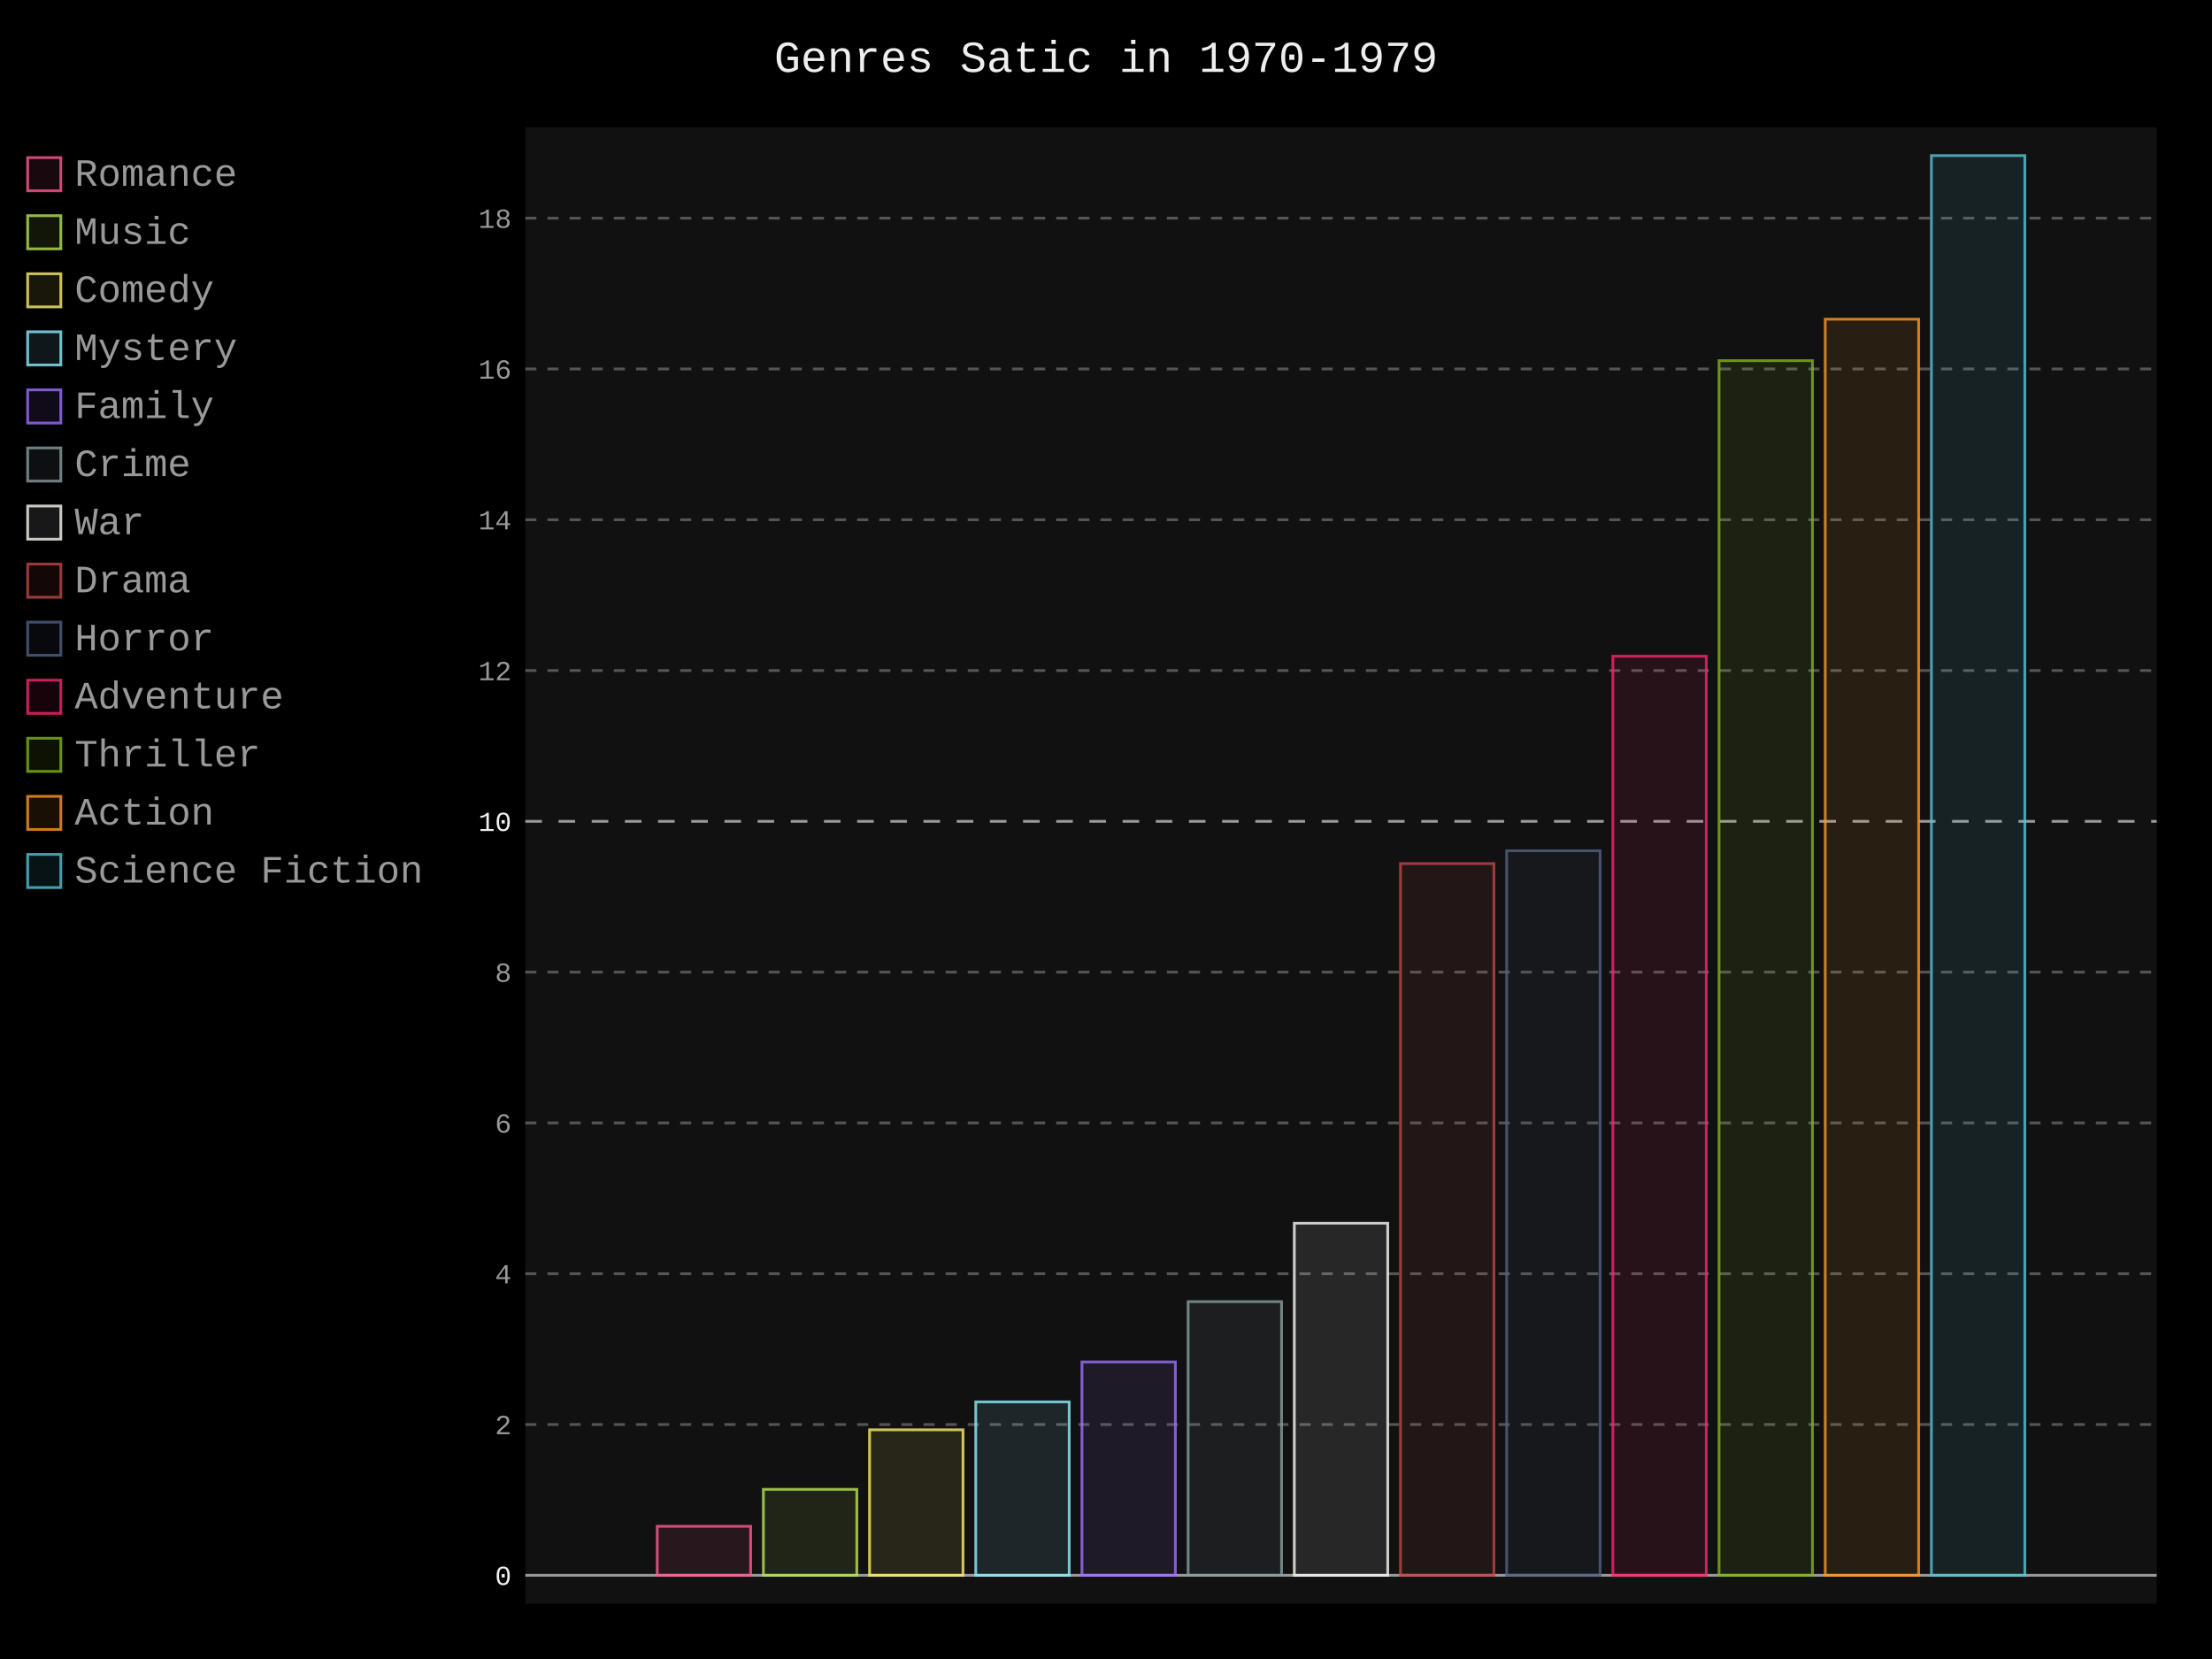
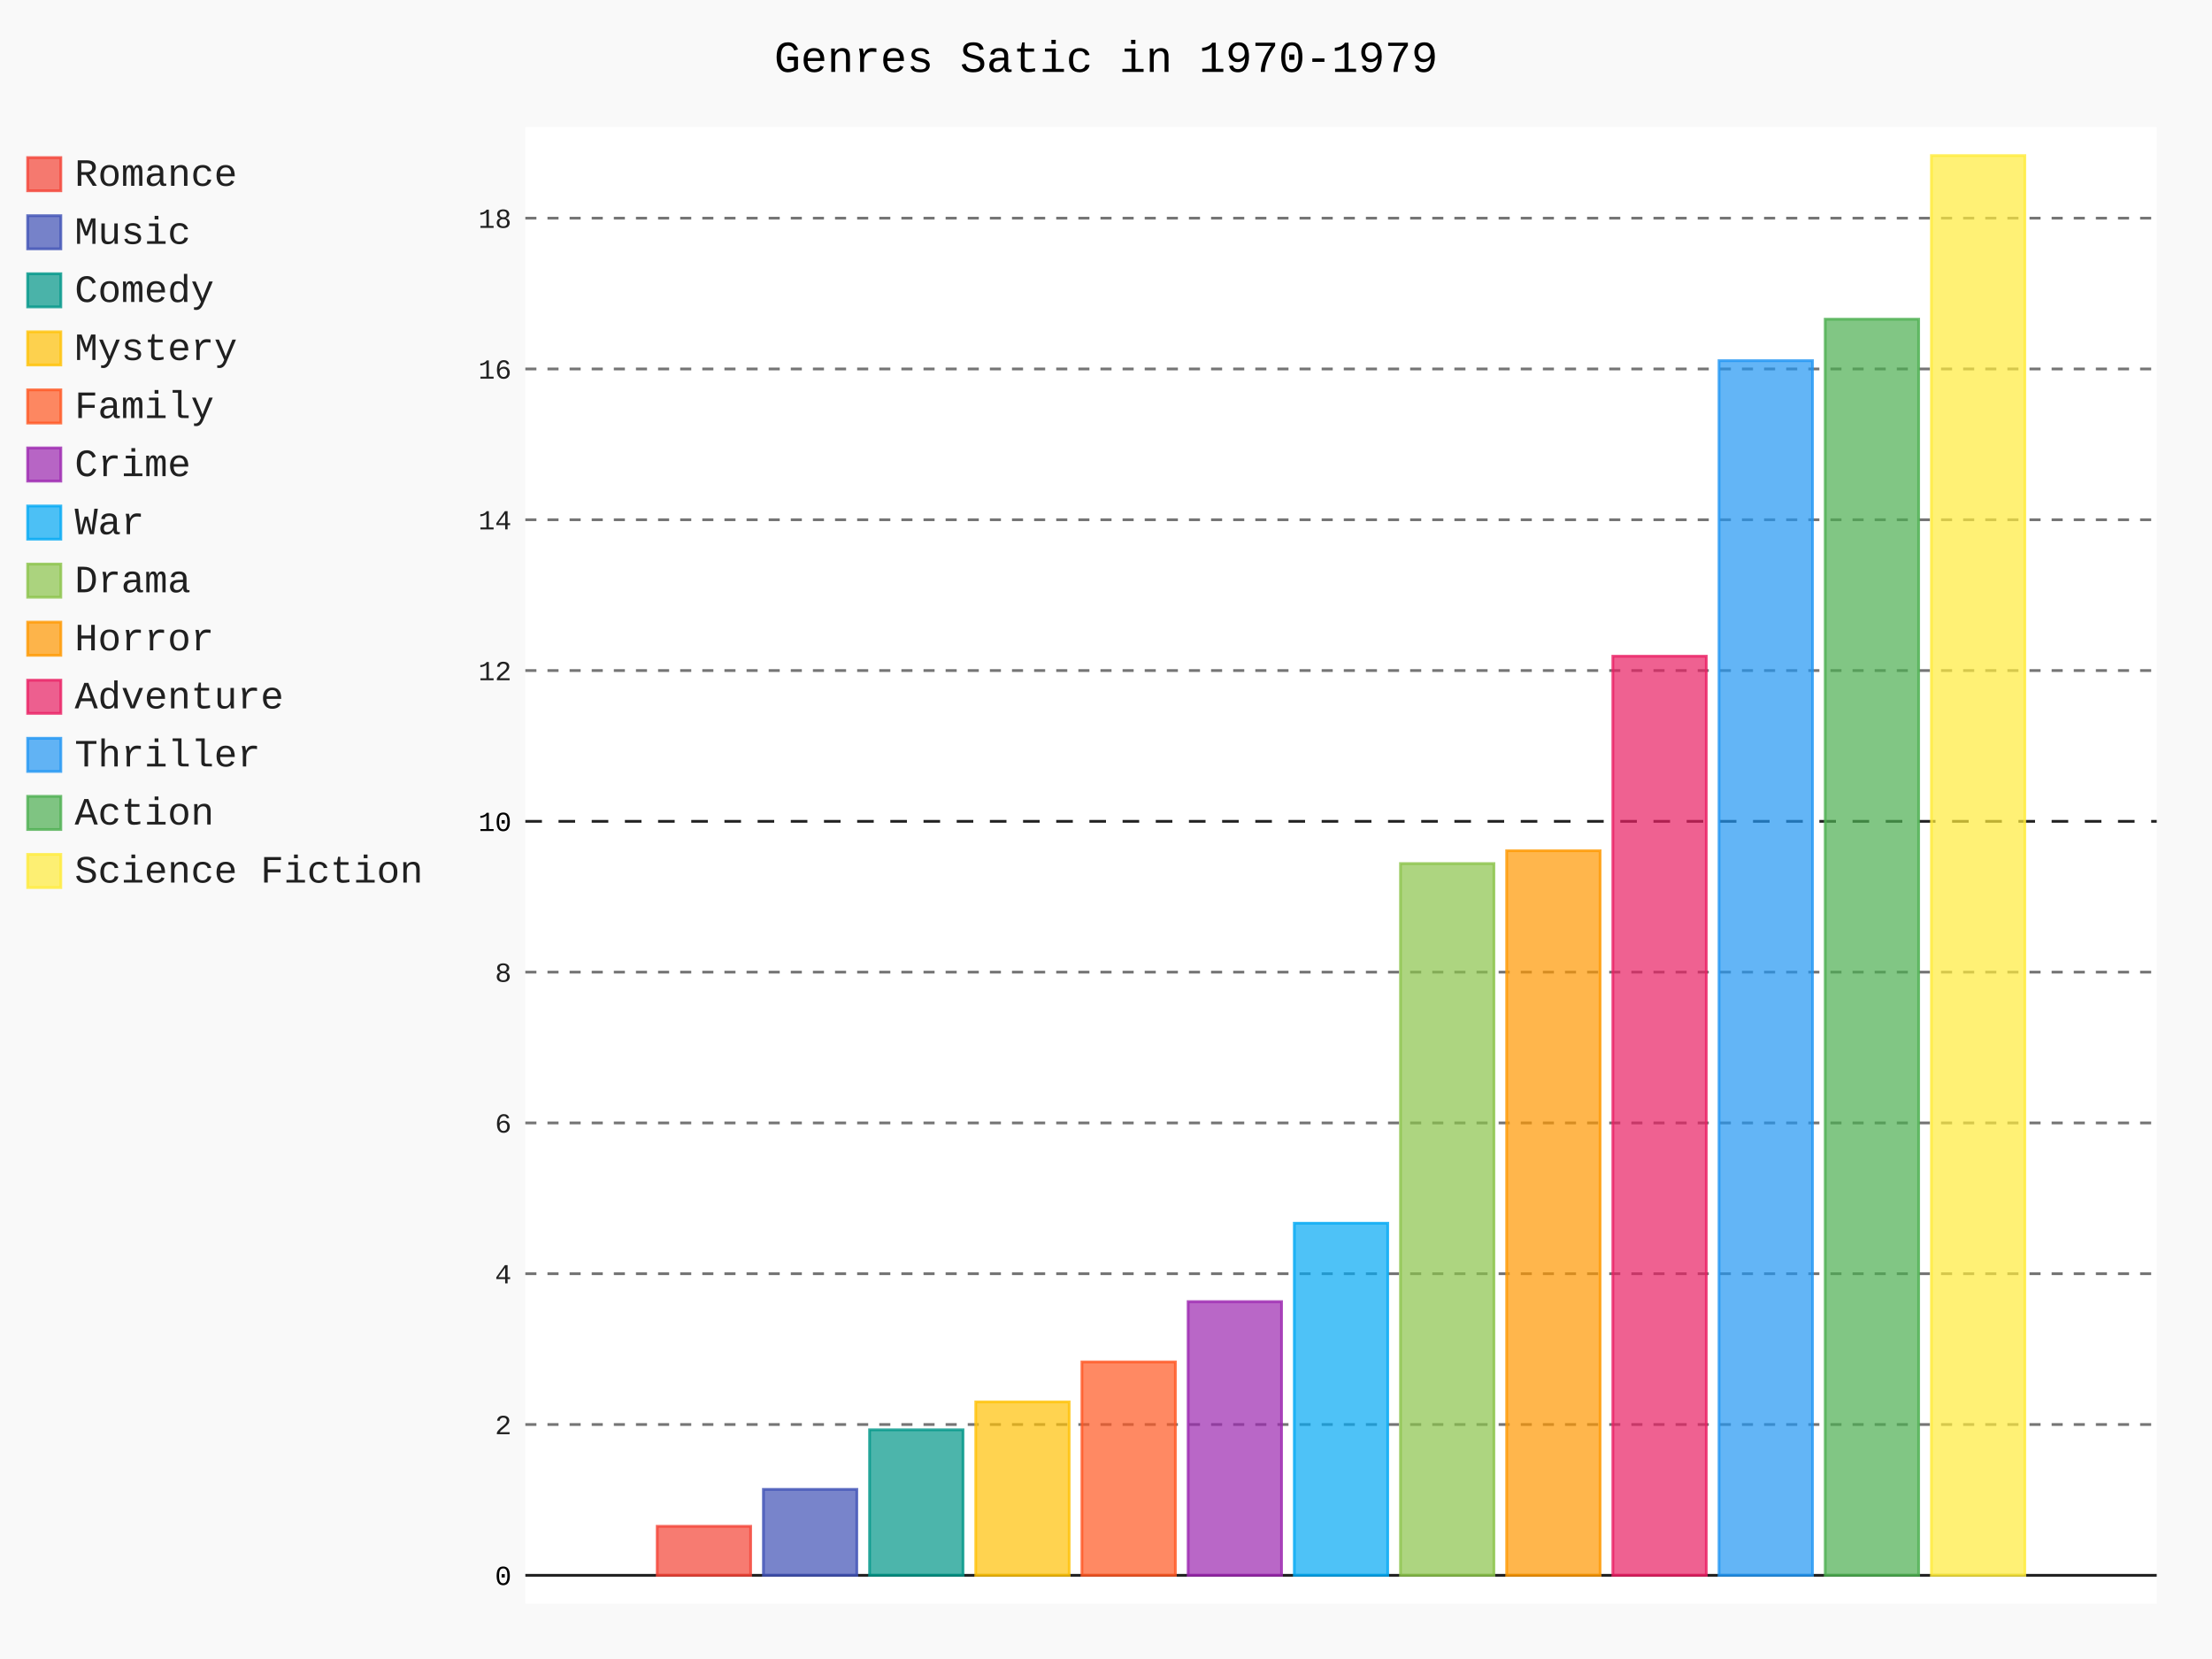
- <svg xmlns="http://www.w3.org/2000/svg" class="pygal-chart" id="chart-5a33073b-b365-4a20-9072-395ce0a84e41" viewBox="0 0 800 600">
+ <svg xmlns="http://www.w3.org/2000/svg" class="pygal-chart" id="chart-ab28b02b-cae5-4dbb-90d5-7d18bdb6a89e" viewBox="0 0 800 600">
  <defs>
-     <style type="text/css">#chart-5a33073b-b365-4a20-9072-395ce0a84e41{-webkit-user-select:none;-webkit-font-smoothing:antialiased;font-family:Consolas,"Liberation Mono",Menlo,Courier,monospace}#chart-5a33073b-b365-4a20-9072-395ce0a84e41 .title{font-family:Consolas,"Liberation Mono",Menlo,Courier,monospace;font-size:16px}#chart-5a33073b-b365-4a20-9072-395ce0a84e41 .legends .legend text{font-family:Consolas,"Liberation Mono",Menlo,Courier,monospace;font-size:14px}#chart-5a33073b-b365-4a20-9072-395ce0a84e41 .axis text{font-family:Consolas,"Liberation Mono",Menlo,Courier,monospace;font-size:10px}#chart-5a33073b-b365-4a20-9072-395ce0a84e41 .axis text.major{font-family:Consolas,"Liberation Mono",Menlo,Courier,monospace;font-size:10px}#chart-5a33073b-b365-4a20-9072-395ce0a84e41 .text-overlay text.value{font-family:Consolas,"Liberation Mono",Menlo,Courier,monospace;font-size:16px}#chart-5a33073b-b365-4a20-9072-395ce0a84e41 .text-overlay text.label{font-family:Consolas,"Liberation Mono",Menlo,Courier,monospace;font-size:10px}#chart-5a33073b-b365-4a20-9072-395ce0a84e41 .tooltip{font-family:Consolas,"Liberation Mono",Menlo,Courier,monospace;font-size:14px}#chart-5a33073b-b365-4a20-9072-395ce0a84e41 text.no_data{font-family:Consolas,"Liberation Mono",Menlo,Courier,monospace;font-size:64px}
- #chart-5a33073b-b365-4a20-9072-395ce0a84e41{background-color:black}#chart-5a33073b-b365-4a20-9072-395ce0a84e41 path,#chart-5a33073b-b365-4a20-9072-395ce0a84e41 line,#chart-5a33073b-b365-4a20-9072-395ce0a84e41 rect,#chart-5a33073b-b365-4a20-9072-395ce0a84e41 circle{-webkit-transition:1s ease-out;-moz-transition:1s ease-out;transition:1s ease-out}#chart-5a33073b-b365-4a20-9072-395ce0a84e41 .graph &gt; .background{fill:black}#chart-5a33073b-b365-4a20-9072-395ce0a84e41 .plot &gt; .background{fill:#111}#chart-5a33073b-b365-4a20-9072-395ce0a84e41 .graph{fill:#999}#chart-5a33073b-b365-4a20-9072-395ce0a84e41 text.no_data{fill:#eee}#chart-5a33073b-b365-4a20-9072-395ce0a84e41 .title{fill:#eee}#chart-5a33073b-b365-4a20-9072-395ce0a84e41 .legends .legend text{fill:#999}#chart-5a33073b-b365-4a20-9072-395ce0a84e41 .legends .legend:hover text{fill:#eee}#chart-5a33073b-b365-4a20-9072-395ce0a84e41 .axis .line{stroke:#eee}#chart-5a33073b-b365-4a20-9072-395ce0a84e41 .axis .guide.line{stroke:#555}#chart-5a33073b-b365-4a20-9072-395ce0a84e41 .axis .major.line{stroke:#999}#chart-5a33073b-b365-4a20-9072-395ce0a84e41 .axis text.major{fill:#eee}#chart-5a33073b-b365-4a20-9072-395ce0a84e41 .axis.y .guides:hover .guide.line,#chart-5a33073b-b365-4a20-9072-395ce0a84e41 .line-graph .axis.x .guides:hover .guide.line,#chart-5a33073b-b365-4a20-9072-395ce0a84e41 .stackedline-graph .axis.x .guides:hover .guide.line,#chart-5a33073b-b365-4a20-9072-395ce0a84e41 .xy-graph .axis.x .guides:hover .guide.line{stroke:#eee}#chart-5a33073b-b365-4a20-9072-395ce0a84e41 .axis .guides:hover text{fill:#eee}#chart-5a33073b-b365-4a20-9072-395ce0a84e41 .reactive{fill-opacity:.1;stroke-opacity:.8}#chart-5a33073b-b365-4a20-9072-395ce0a84e41 .ci{stroke:#999}#chart-5a33073b-b365-4a20-9072-395ce0a84e41 .reactive.active,#chart-5a33073b-b365-4a20-9072-395ce0a84e41 .active .reactive{fill-opacity:.75;stroke-opacity:.9;stroke-width:4}#chart-5a33073b-b365-4a20-9072-395ce0a84e41 .ci .reactive.active{stroke-width:1.5}#chart-5a33073b-b365-4a20-9072-395ce0a84e41 .series text{fill:#eee}#chart-5a33073b-b365-4a20-9072-395ce0a84e41 .tooltip rect{fill:#111;stroke:#eee;-webkit-transition:opacity 1s ease-out;-moz-transition:opacity 1s ease-out;transition:opacity 1s ease-out}#chart-5a33073b-b365-4a20-9072-395ce0a84e41 .tooltip .label{fill:#999}#chart-5a33073b-b365-4a20-9072-395ce0a84e41 .tooltip .label{fill:#999}#chart-5a33073b-b365-4a20-9072-395ce0a84e41 .tooltip .legend{font-size:.8em;fill:#555}#chart-5a33073b-b365-4a20-9072-395ce0a84e41 .tooltip .x_label{font-size:.6em;fill:#eee}#chart-5a33073b-b365-4a20-9072-395ce0a84e41 .tooltip .xlink{font-size:.5em;text-decoration:underline}#chart-5a33073b-b365-4a20-9072-395ce0a84e41 .tooltip .value{font-size:1.5em}#chart-5a33073b-b365-4a20-9072-395ce0a84e41 .bound{font-size:.5em}#chart-5a33073b-b365-4a20-9072-395ce0a84e41 .max-value{font-size:.75em;fill:#555}#chart-5a33073b-b365-4a20-9072-395ce0a84e41 .map-element{fill:#111;stroke:#555 !important}#chart-5a33073b-b365-4a20-9072-395ce0a84e41 .map-element .reactive{fill-opacity:inherit;stroke-opacity:inherit}#chart-5a33073b-b365-4a20-9072-395ce0a84e41 .color-0,#chart-5a33073b-b365-4a20-9072-395ce0a84e41 .color-0 a:visited{stroke:#ff5995;fill:#ff5995}#chart-5a33073b-b365-4a20-9072-395ce0a84e41 .color-1,#chart-5a33073b-b365-4a20-9072-395ce0a84e41 .color-1 a:visited{stroke:#b6e354;fill:#b6e354}#chart-5a33073b-b365-4a20-9072-395ce0a84e41 .color-2,#chart-5a33073b-b365-4a20-9072-395ce0a84e41 .color-2 a:visited{stroke:#feed6c;fill:#feed6c}#chart-5a33073b-b365-4a20-9072-395ce0a84e41 .color-3,#chart-5a33073b-b365-4a20-9072-395ce0a84e41 .color-3 a:visited{stroke:#8cedff;fill:#8cedff}#chart-5a33073b-b365-4a20-9072-395ce0a84e41 .color-4,#chart-5a33073b-b365-4a20-9072-395ce0a84e41 .color-4 a:visited{stroke:#9e6ffe;fill:#9e6ffe}#chart-5a33073b-b365-4a20-9072-395ce0a84e41 .color-5,#chart-5a33073b-b365-4a20-9072-395ce0a84e41 .color-5 a:visited{stroke:#899ca1;fill:#899ca1}#chart-5a33073b-b365-4a20-9072-395ce0a84e41 .color-6,#chart-5a33073b-b365-4a20-9072-395ce0a84e41 .color-6 a:visited{stroke:#f8f8f2;fill:#f8f8f2}#chart-5a33073b-b365-4a20-9072-395ce0a84e41 .color-7,#chart-5a33073b-b365-4a20-9072-395ce0a84e41 .color-7 a:visited{stroke:#bf4646;fill:#bf4646}#chart-5a33073b-b365-4a20-9072-395ce0a84e41 .color-8,#chart-5a33073b-b365-4a20-9072-395ce0a84e41 .color-8 a:visited{stroke:#516083;fill:#516083}#chart-5a33073b-b365-4a20-9072-395ce0a84e41 .color-9,#chart-5a33073b-b365-4a20-9072-395ce0a84e41 .color-9 a:visited{stroke:#f92672;fill:#f92672}#chart-5a33073b-b365-4a20-9072-395ce0a84e41 .color-10,#chart-5a33073b-b365-4a20-9072-395ce0a84e41 .color-10 a:visited{stroke:#82b414;fill:#82b414}#chart-5a33073b-b365-4a20-9072-395ce0a84e41 .color-11,#chart-5a33073b-b365-4a20-9072-395ce0a84e41 .color-11 a:visited{stroke:#fd971f;fill:#fd971f}#chart-5a33073b-b365-4a20-9072-395ce0a84e41 .color-12,#chart-5a33073b-b365-4a20-9072-395ce0a84e41 .color-12 a:visited{stroke:#56c2d6;fill:#56c2d6}#chart-5a33073b-b365-4a20-9072-395ce0a84e41 .text-overlay .color-0 text{fill:black}#chart-5a33073b-b365-4a20-9072-395ce0a84e41 .text-overlay .color-1 text{fill:black}#chart-5a33073b-b365-4a20-9072-395ce0a84e41 .text-overlay .color-2 text{fill:black}#chart-5a33073b-b365-4a20-9072-395ce0a84e41 .text-overlay .color-3 text{fill:black}#chart-5a33073b-b365-4a20-9072-395ce0a84e41 .text-overlay .color-4 text{fill:black}#chart-5a33073b-b365-4a20-9072-395ce0a84e41 .text-overlay .color-5 text{fill:black}#chart-5a33073b-b365-4a20-9072-395ce0a84e41 .text-overlay .color-6 text{fill:black}#chart-5a33073b-b365-4a20-9072-395ce0a84e41 .text-overlay .color-7 text{fill:black}#chart-5a33073b-b365-4a20-9072-395ce0a84e41 .text-overlay .color-8 text{fill:black}#chart-5a33073b-b365-4a20-9072-395ce0a84e41 .text-overlay .color-9 text{fill:black}#chart-5a33073b-b365-4a20-9072-395ce0a84e41 .text-overlay .color-10 text{fill:black}#chart-5a33073b-b365-4a20-9072-395ce0a84e41 .text-overlay .color-11 text{fill:black}#chart-5a33073b-b365-4a20-9072-395ce0a84e41 .text-overlay .color-12 text{fill:black}
- #chart-5a33073b-b365-4a20-9072-395ce0a84e41 text.no_data{text-anchor:middle}#chart-5a33073b-b365-4a20-9072-395ce0a84e41 .guide.line{fill:none}#chart-5a33073b-b365-4a20-9072-395ce0a84e41 .centered{text-anchor:middle}#chart-5a33073b-b365-4a20-9072-395ce0a84e41 .title{text-anchor:middle}#chart-5a33073b-b365-4a20-9072-395ce0a84e41 .legends .legend text{fill-opacity:1}#chart-5a33073b-b365-4a20-9072-395ce0a84e41 .axis.x text{text-anchor:middle}#chart-5a33073b-b365-4a20-9072-395ce0a84e41 .axis.x:not(.web) text[transform]{text-anchor:start}#chart-5a33073b-b365-4a20-9072-395ce0a84e41 .axis.x:not(.web) text[transform].backwards{text-anchor:end}#chart-5a33073b-b365-4a20-9072-395ce0a84e41 .axis.y text{text-anchor:end}#chart-5a33073b-b365-4a20-9072-395ce0a84e41 .axis.y text[transform].backwards{text-anchor:start}#chart-5a33073b-b365-4a20-9072-395ce0a84e41 .axis.y2 text{text-anchor:start}#chart-5a33073b-b365-4a20-9072-395ce0a84e41 .axis.y2 text[transform].backwards{text-anchor:end}#chart-5a33073b-b365-4a20-9072-395ce0a84e41 .axis .guide.line{stroke-dasharray:4,4}#chart-5a33073b-b365-4a20-9072-395ce0a84e41 .axis .major.guide.line{stroke-dasharray:6,6}#chart-5a33073b-b365-4a20-9072-395ce0a84e41 .horizontal .axis.y .guide.line,#chart-5a33073b-b365-4a20-9072-395ce0a84e41 .horizontal .axis.y2 .guide.line,#chart-5a33073b-b365-4a20-9072-395ce0a84e41 .vertical .axis.x .guide.line{opacity:0}#chart-5a33073b-b365-4a20-9072-395ce0a84e41 .horizontal .axis.always_show .guide.line,#chart-5a33073b-b365-4a20-9072-395ce0a84e41 .vertical .axis.always_show .guide.line{opacity:1 !important}#chart-5a33073b-b365-4a20-9072-395ce0a84e41 .axis.y .guides:hover .guide.line,#chart-5a33073b-b365-4a20-9072-395ce0a84e41 .axis.y2 .guides:hover .guide.line,#chart-5a33073b-b365-4a20-9072-395ce0a84e41 .axis.x .guides:hover .guide.line{opacity:1}#chart-5a33073b-b365-4a20-9072-395ce0a84e41 .axis .guides:hover text{opacity:1}#chart-5a33073b-b365-4a20-9072-395ce0a84e41 .nofill{fill:none}#chart-5a33073b-b365-4a20-9072-395ce0a84e41 .subtle-fill{fill-opacity:.2}#chart-5a33073b-b365-4a20-9072-395ce0a84e41 .dot{stroke-width:1px;fill-opacity:1}#chart-5a33073b-b365-4a20-9072-395ce0a84e41 .dot.active{stroke-width:5px}#chart-5a33073b-b365-4a20-9072-395ce0a84e41 .dot.negative{fill:transparent}#chart-5a33073b-b365-4a20-9072-395ce0a84e41 text,#chart-5a33073b-b365-4a20-9072-395ce0a84e41 tspan{stroke:none !important}#chart-5a33073b-b365-4a20-9072-395ce0a84e41 .series text.active{opacity:1}#chart-5a33073b-b365-4a20-9072-395ce0a84e41 .tooltip rect{fill-opacity:.95;stroke-width:.5}#chart-5a33073b-b365-4a20-9072-395ce0a84e41 .tooltip text{fill-opacity:1}#chart-5a33073b-b365-4a20-9072-395ce0a84e41 .showable{visibility:hidden}#chart-5a33073b-b365-4a20-9072-395ce0a84e41 .showable.shown{visibility:visible}#chart-5a33073b-b365-4a20-9072-395ce0a84e41 .gauge-background{fill:rgba(229,229,229,1);stroke:none}#chart-5a33073b-b365-4a20-9072-395ce0a84e41 .bg-lines{stroke:black;stroke-width:2px}</style>
+     <style type="text/css">#chart-ab28b02b-cae5-4dbb-90d5-7d18bdb6a89e{-webkit-user-select:none;-webkit-font-smoothing:antialiased;font-family:Consolas,"Liberation Mono",Menlo,Courier,monospace}#chart-ab28b02b-cae5-4dbb-90d5-7d18bdb6a89e .title{font-family:Consolas,"Liberation Mono",Menlo,Courier,monospace;font-size:16px}#chart-ab28b02b-cae5-4dbb-90d5-7d18bdb6a89e .legends .legend text{font-family:Consolas,"Liberation Mono",Menlo,Courier,monospace;font-size:14px}#chart-ab28b02b-cae5-4dbb-90d5-7d18bdb6a89e .axis text{font-family:Consolas,"Liberation Mono",Menlo,Courier,monospace;font-size:10px}#chart-ab28b02b-cae5-4dbb-90d5-7d18bdb6a89e .axis text.major{font-family:Consolas,"Liberation Mono",Menlo,Courier,monospace;font-size:10px}#chart-ab28b02b-cae5-4dbb-90d5-7d18bdb6a89e .text-overlay text.value{font-family:Consolas,"Liberation Mono",Menlo,Courier,monospace;font-size:16px}#chart-ab28b02b-cae5-4dbb-90d5-7d18bdb6a89e .text-overlay text.label{font-family:Consolas,"Liberation Mono",Menlo,Courier,monospace;font-size:10px}#chart-ab28b02b-cae5-4dbb-90d5-7d18bdb6a89e .tooltip{font-family:Consolas,"Liberation Mono",Menlo,Courier,monospace;font-size:14px}#chart-ab28b02b-cae5-4dbb-90d5-7d18bdb6a89e text.no_data{font-family:Consolas,"Liberation Mono",Menlo,Courier,monospace;font-size:64px}
+ #chart-ab28b02b-cae5-4dbb-90d5-7d18bdb6a89e{background-color:rgba(249,249,249,1)}#chart-ab28b02b-cae5-4dbb-90d5-7d18bdb6a89e path,#chart-ab28b02b-cae5-4dbb-90d5-7d18bdb6a89e line,#chart-ab28b02b-cae5-4dbb-90d5-7d18bdb6a89e rect,#chart-ab28b02b-cae5-4dbb-90d5-7d18bdb6a89e circle{-webkit-transition:150ms;-moz-transition:150ms;transition:150ms}#chart-ab28b02b-cae5-4dbb-90d5-7d18bdb6a89e .graph &gt; .background{fill:rgba(249,249,249,1)}#chart-ab28b02b-cae5-4dbb-90d5-7d18bdb6a89e .plot &gt; .background{fill:rgba(255,255,255,1)}#chart-ab28b02b-cae5-4dbb-90d5-7d18bdb6a89e .graph{fill:rgba(0,0,0,.87)}#chart-ab28b02b-cae5-4dbb-90d5-7d18bdb6a89e text.no_data{fill:rgba(0,0,0,1)}#chart-ab28b02b-cae5-4dbb-90d5-7d18bdb6a89e .title{fill:rgba(0,0,0,1)}#chart-ab28b02b-cae5-4dbb-90d5-7d18bdb6a89e .legends .legend text{fill:rgba(0,0,0,.87)}#chart-ab28b02b-cae5-4dbb-90d5-7d18bdb6a89e .legends .legend:hover text{fill:rgba(0,0,0,1)}#chart-ab28b02b-cae5-4dbb-90d5-7d18bdb6a89e .axis .line{stroke:rgba(0,0,0,1)}#chart-ab28b02b-cae5-4dbb-90d5-7d18bdb6a89e .axis .guide.line{stroke:rgba(0,0,0,.54)}#chart-ab28b02b-cae5-4dbb-90d5-7d18bdb6a89e .axis .major.line{stroke:rgba(0,0,0,.87)}#chart-ab28b02b-cae5-4dbb-90d5-7d18bdb6a89e .axis text.major{fill:rgba(0,0,0,1)}#chart-ab28b02b-cae5-4dbb-90d5-7d18bdb6a89e .axis.y .guides:hover .guide.line,#chart-ab28b02b-cae5-4dbb-90d5-7d18bdb6a89e .line-graph .axis.x .guides:hover .guide.line,#chart-ab28b02b-cae5-4dbb-90d5-7d18bdb6a89e .stackedline-graph .axis.x .guides:hover .guide.line,#chart-ab28b02b-cae5-4dbb-90d5-7d18bdb6a89e .xy-graph .axis.x .guides:hover .guide.line{stroke:rgba(0,0,0,1)}#chart-ab28b02b-cae5-4dbb-90d5-7d18bdb6a89e .axis .guides:hover text{fill:rgba(0,0,0,1)}#chart-ab28b02b-cae5-4dbb-90d5-7d18bdb6a89e .reactive{fill-opacity:.7;stroke-opacity:.8}#chart-ab28b02b-cae5-4dbb-90d5-7d18bdb6a89e .ci{stroke:rgba(0,0,0,.87)}#chart-ab28b02b-cae5-4dbb-90d5-7d18bdb6a89e .reactive.active,#chart-ab28b02b-cae5-4dbb-90d5-7d18bdb6a89e .active .reactive{fill-opacity:.8;stroke-opacity:.9;stroke-width:4}#chart-ab28b02b-cae5-4dbb-90d5-7d18bdb6a89e .ci .reactive.active{stroke-width:1.5}#chart-ab28b02b-cae5-4dbb-90d5-7d18bdb6a89e .series text{fill:rgba(0,0,0,1)}#chart-ab28b02b-cae5-4dbb-90d5-7d18bdb6a89e .tooltip rect{fill:rgba(255,255,255,1);stroke:rgba(0,0,0,1);-webkit-transition:opacity 150ms;-moz-transition:opacity 150ms;transition:opacity 150ms}#chart-ab28b02b-cae5-4dbb-90d5-7d18bdb6a89e .tooltip .label{fill:rgba(0,0,0,.87)}#chart-ab28b02b-cae5-4dbb-90d5-7d18bdb6a89e .tooltip .label{fill:rgba(0,0,0,.87)}#chart-ab28b02b-cae5-4dbb-90d5-7d18bdb6a89e .tooltip .legend{font-size:.8em;fill:rgba(0,0,0,.54)}#chart-ab28b02b-cae5-4dbb-90d5-7d18bdb6a89e .tooltip .x_label{font-size:.6em;fill:rgba(0,0,0,1)}#chart-ab28b02b-cae5-4dbb-90d5-7d18bdb6a89e .tooltip .xlink{font-size:.5em;text-decoration:underline}#chart-ab28b02b-cae5-4dbb-90d5-7d18bdb6a89e .tooltip .value{font-size:1.5em}#chart-ab28b02b-cae5-4dbb-90d5-7d18bdb6a89e .bound{font-size:.5em}#chart-ab28b02b-cae5-4dbb-90d5-7d18bdb6a89e .max-value{font-size:.75em;fill:rgba(0,0,0,.54)}#chart-ab28b02b-cae5-4dbb-90d5-7d18bdb6a89e .map-element{fill:rgba(255,255,255,1);stroke:rgba(0,0,0,.54) !important}#chart-ab28b02b-cae5-4dbb-90d5-7d18bdb6a89e .map-element .reactive{fill-opacity:inherit;stroke-opacity:inherit}#chart-ab28b02b-cae5-4dbb-90d5-7d18bdb6a89e .color-0,#chart-ab28b02b-cae5-4dbb-90d5-7d18bdb6a89e .color-0 a:visited{stroke:#F44336;fill:#F44336}#chart-ab28b02b-cae5-4dbb-90d5-7d18bdb6a89e .color-1,#chart-ab28b02b-cae5-4dbb-90d5-7d18bdb6a89e .color-1 a:visited{stroke:#3F51B5;fill:#3F51B5}#chart-ab28b02b-cae5-4dbb-90d5-7d18bdb6a89e .color-2,#chart-ab28b02b-cae5-4dbb-90d5-7d18bdb6a89e .color-2 a:visited{stroke:#009688;fill:#009688}#chart-ab28b02b-cae5-4dbb-90d5-7d18bdb6a89e .color-3,#chart-ab28b02b-cae5-4dbb-90d5-7d18bdb6a89e .color-3 a:visited{stroke:#FFC107;fill:#FFC107}#chart-ab28b02b-cae5-4dbb-90d5-7d18bdb6a89e .color-4,#chart-ab28b02b-cae5-4dbb-90d5-7d18bdb6a89e .color-4 a:visited{stroke:#FF5722;fill:#FF5722}#chart-ab28b02b-cae5-4dbb-90d5-7d18bdb6a89e .color-5,#chart-ab28b02b-cae5-4dbb-90d5-7d18bdb6a89e .color-5 a:visited{stroke:#9C27B0;fill:#9C27B0}#chart-ab28b02b-cae5-4dbb-90d5-7d18bdb6a89e .color-6,#chart-ab28b02b-cae5-4dbb-90d5-7d18bdb6a89e .color-6 a:visited{stroke:#03A9F4;fill:#03A9F4}#chart-ab28b02b-cae5-4dbb-90d5-7d18bdb6a89e .color-7,#chart-ab28b02b-cae5-4dbb-90d5-7d18bdb6a89e .color-7 a:visited{stroke:#8BC34A;fill:#8BC34A}#chart-ab28b02b-cae5-4dbb-90d5-7d18bdb6a89e .color-8,#chart-ab28b02b-cae5-4dbb-90d5-7d18bdb6a89e .color-8 a:visited{stroke:#FF9800;fill:#FF9800}#chart-ab28b02b-cae5-4dbb-90d5-7d18bdb6a89e .color-9,#chart-ab28b02b-cae5-4dbb-90d5-7d18bdb6a89e .color-9 a:visited{stroke:#E91E63;fill:#E91E63}#chart-ab28b02b-cae5-4dbb-90d5-7d18bdb6a89e .color-10,#chart-ab28b02b-cae5-4dbb-90d5-7d18bdb6a89e .color-10 a:visited{stroke:#2196F3;fill:#2196F3}#chart-ab28b02b-cae5-4dbb-90d5-7d18bdb6a89e .color-11,#chart-ab28b02b-cae5-4dbb-90d5-7d18bdb6a89e .color-11 a:visited{stroke:#4CAF50;fill:#4CAF50}#chart-ab28b02b-cae5-4dbb-90d5-7d18bdb6a89e .color-12,#chart-ab28b02b-cae5-4dbb-90d5-7d18bdb6a89e .color-12 a:visited{stroke:#FFEB3B;fill:#FFEB3B}#chart-ab28b02b-cae5-4dbb-90d5-7d18bdb6a89e .text-overlay .color-0 text{fill:black}#chart-ab28b02b-cae5-4dbb-90d5-7d18bdb6a89e .text-overlay .color-1 text{fill:black}#chart-ab28b02b-cae5-4dbb-90d5-7d18bdb6a89e .text-overlay .color-2 text{fill:black}#chart-ab28b02b-cae5-4dbb-90d5-7d18bdb6a89e .text-overlay .color-3 text{fill:black}#chart-ab28b02b-cae5-4dbb-90d5-7d18bdb6a89e .text-overlay .color-4 text{fill:black}#chart-ab28b02b-cae5-4dbb-90d5-7d18bdb6a89e .text-overlay .color-5 text{fill:black}#chart-ab28b02b-cae5-4dbb-90d5-7d18bdb6a89e .text-overlay .color-6 text{fill:black}#chart-ab28b02b-cae5-4dbb-90d5-7d18bdb6a89e .text-overlay .color-7 text{fill:black}#chart-ab28b02b-cae5-4dbb-90d5-7d18bdb6a89e .text-overlay .color-8 text{fill:black}#chart-ab28b02b-cae5-4dbb-90d5-7d18bdb6a89e .text-overlay .color-9 text{fill:black}#chart-ab28b02b-cae5-4dbb-90d5-7d18bdb6a89e .text-overlay .color-10 text{fill:black}#chart-ab28b02b-cae5-4dbb-90d5-7d18bdb6a89e .text-overlay .color-11 text{fill:black}#chart-ab28b02b-cae5-4dbb-90d5-7d18bdb6a89e .text-overlay .color-12 text{fill:black}
+ #chart-ab28b02b-cae5-4dbb-90d5-7d18bdb6a89e text.no_data{text-anchor:middle}#chart-ab28b02b-cae5-4dbb-90d5-7d18bdb6a89e .guide.line{fill:none}#chart-ab28b02b-cae5-4dbb-90d5-7d18bdb6a89e .centered{text-anchor:middle}#chart-ab28b02b-cae5-4dbb-90d5-7d18bdb6a89e .title{text-anchor:middle}#chart-ab28b02b-cae5-4dbb-90d5-7d18bdb6a89e .legends .legend text{fill-opacity:1}#chart-ab28b02b-cae5-4dbb-90d5-7d18bdb6a89e .axis.x text{text-anchor:middle}#chart-ab28b02b-cae5-4dbb-90d5-7d18bdb6a89e .axis.x:not(.web) text[transform]{text-anchor:start}#chart-ab28b02b-cae5-4dbb-90d5-7d18bdb6a89e .axis.x:not(.web) text[transform].backwards{text-anchor:end}#chart-ab28b02b-cae5-4dbb-90d5-7d18bdb6a89e .axis.y text{text-anchor:end}#chart-ab28b02b-cae5-4dbb-90d5-7d18bdb6a89e .axis.y text[transform].backwards{text-anchor:start}#chart-ab28b02b-cae5-4dbb-90d5-7d18bdb6a89e .axis.y2 text{text-anchor:start}#chart-ab28b02b-cae5-4dbb-90d5-7d18bdb6a89e .axis.y2 text[transform].backwards{text-anchor:end}#chart-ab28b02b-cae5-4dbb-90d5-7d18bdb6a89e .axis .guide.line{stroke-dasharray:4,4}#chart-ab28b02b-cae5-4dbb-90d5-7d18bdb6a89e .axis .major.guide.line{stroke-dasharray:6,6}#chart-ab28b02b-cae5-4dbb-90d5-7d18bdb6a89e .horizontal .axis.y .guide.line,#chart-ab28b02b-cae5-4dbb-90d5-7d18bdb6a89e .horizontal .axis.y2 .guide.line,#chart-ab28b02b-cae5-4dbb-90d5-7d18bdb6a89e .vertical .axis.x .guide.line{opacity:0}#chart-ab28b02b-cae5-4dbb-90d5-7d18bdb6a89e .horizontal .axis.always_show .guide.line,#chart-ab28b02b-cae5-4dbb-90d5-7d18bdb6a89e .vertical .axis.always_show .guide.line{opacity:1 !important}#chart-ab28b02b-cae5-4dbb-90d5-7d18bdb6a89e .axis.y .guides:hover .guide.line,#chart-ab28b02b-cae5-4dbb-90d5-7d18bdb6a89e .axis.y2 .guides:hover .guide.line,#chart-ab28b02b-cae5-4dbb-90d5-7d18bdb6a89e .axis.x .guides:hover .guide.line{opacity:1}#chart-ab28b02b-cae5-4dbb-90d5-7d18bdb6a89e .axis .guides:hover text{opacity:1}#chart-ab28b02b-cae5-4dbb-90d5-7d18bdb6a89e .nofill{fill:none}#chart-ab28b02b-cae5-4dbb-90d5-7d18bdb6a89e .subtle-fill{fill-opacity:.2}#chart-ab28b02b-cae5-4dbb-90d5-7d18bdb6a89e .dot{stroke-width:1px;fill-opacity:1}#chart-ab28b02b-cae5-4dbb-90d5-7d18bdb6a89e .dot.active{stroke-width:5px}#chart-ab28b02b-cae5-4dbb-90d5-7d18bdb6a89e .dot.negative{fill:transparent}#chart-ab28b02b-cae5-4dbb-90d5-7d18bdb6a89e text,#chart-ab28b02b-cae5-4dbb-90d5-7d18bdb6a89e tspan{stroke:none !important}#chart-ab28b02b-cae5-4dbb-90d5-7d18bdb6a89e .series text.active{opacity:1}#chart-ab28b02b-cae5-4dbb-90d5-7d18bdb6a89e .tooltip rect{fill-opacity:.95;stroke-width:.5}#chart-ab28b02b-cae5-4dbb-90d5-7d18bdb6a89e .tooltip text{fill-opacity:1}#chart-ab28b02b-cae5-4dbb-90d5-7d18bdb6a89e .showable{visibility:hidden}#chart-ab28b02b-cae5-4dbb-90d5-7d18bdb6a89e .showable.shown{visibility:visible}#chart-ab28b02b-cae5-4dbb-90d5-7d18bdb6a89e .gauge-background{fill:rgba(229,229,229,1);stroke:none}#chart-ab28b02b-cae5-4dbb-90d5-7d18bdb6a89e .bg-lines{stroke:rgba(249,249,249,1);stroke-width:2px}</style>
  </defs>
  <g class="graph bar-graph vertical">
    <rect class="background" height="600" width="800" x="0" y="0" />
    <g class="plot" transform="translate(190, 46)">
      <rect class="background" height="534" width="590.0" x="0" y="0" />
      <g class="axis y always_show">
        <g class="guides">
          <path class="axis major line" d="M0 523.731 h590" />
          <text class="major" x="-5" y="527.231">0</text>
        </g>
        <g class="guides">
          <path class="guide line" d="M0 469.194 h590" />
          <text class="" x="-5" y="472.694">2</text>
        </g>
        <g class="guides">
          <path class="guide line" d="M0 414.658 h590" />
          <text class="" x="-5" y="418.158">4</text>
        </g>
        <g class="guides">
          <path class="guide line" d="M0 360.121 h590" />
          <text class="" x="-5" y="363.621">6</text>
        </g>
        <g class="guides">
          <path class="guide line" d="M0 305.585 h590" />
          <text class="" x="-5" y="309.085">8</text>
        </g>
        <g class="guides">
          <path class="major guide line" d="M0 251.048 h590" />
          <text class="major" x="-5" y="254.548">10</text>
        </g>
        <g class="guides">
          <path class="guide line" d="M0 196.512 h590" />
          <text class="" x="-5" y="200.012">12</text>
        </g>
        <g class="guides">
          <path class="guide line" d="M0 141.975 h590" />
          <text class="" x="-5" y="145.475">14</text>
        </g>
        <g class="guides">
          <path class="guide line" d="M0 87.438 h590" />
          <text class="" x="-5" y="90.938">16</text>
        </g>
        <g class="guides">
          <path class="guide line" d="M0 32.902 h590" />
          <text class="" x="-5" y="36.402">18</text>
        </g>
      </g>
      <g class="series serie-0 color-0">
        <g class="bars">
          <g class="bar">
            <rect class="rect reactive tooltip-trigger" height="17.724" rx="0" ry="0" width="33.794" x="47.689" y="506.006" />
          </g>
        </g>
      </g>
      <g class="series serie-1 color-1">
        <g class="bars">
          <g class="bar">
            <rect class="rect reactive tooltip-trigger" height="31.086" rx="0" ry="0" width="33.794" x="86.091" y="492.645" />
          </g>
        </g>
      </g>
      <g class="series serie-2 color-2">
        <g class="bars">
          <g class="bar">
            <rect class="rect reactive tooltip-trigger" height="52.628" rx="0" ry="0" width="33.794" x="124.493" y="471.103" />
          </g>
        </g>
      </g>
      <g class="series serie-3 color-3">
        <g class="bars">
          <g class="bar">
            <rect class="rect reactive tooltip-trigger" height="62.717" rx="0" ry="0" width="33.794" x="162.896" y="461.014" />
          </g>
        </g>
      </g>
      <g class="series serie-4 color-4">
        <g class="bars">
          <g class="bar">
            <rect class="rect reactive tooltip-trigger" height="77.169" rx="0" ry="0" width="33.794" x="201.298" y="446.562" />
          </g>
        </g>
      </g>
      <g class="series serie-5 color-5">
        <g class="bars">
          <g class="bar">
            <rect class="rect reactive tooltip-trigger" height="98.984" rx="0" ry="0" width="33.794" x="239.701" y="424.747" />
          </g>
        </g>
      </g>
      <g class="series serie-6 color-6">
        <g class="bars">
          <g class="bar">
            <rect class="rect reactive tooltip-trigger" height="127.343" rx="0" ry="0" width="33.794" x="278.103" y="396.388" />
          </g>
        </g>
      </g>
      <g class="series serie-7 color-7">
        <g class="bars">
          <g class="bar">
            <rect class="rect reactive tooltip-trigger" height="257.412" rx="0" ry="0" width="33.794" x="316.505" y="266.318" />
          </g>
        </g>
      </g>
      <g class="series serie-8 color-8">
        <g class="bars">
          <g class="bar">
            <rect class="rect reactive tooltip-trigger" height="262.048" rx="0" ry="0" width="33.794" x="354.908" y="261.683" />
          </g>
        </g>
      </g>
      <g class="series serie-9 color-9">
        <g class="bars">
          <g class="bar">
            <rect class="rect reactive tooltip-trigger" height="332.4" rx="0" ry="0" width="33.794" x="393.31" y="191.331" />
          </g>
        </g>
      </g>
      <g class="series serie-10 color-10">
        <g class="bars">
          <g class="bar">
            <rect class="rect reactive tooltip-trigger" height="439.292" rx="0" ry="0" width="33.794" x="431.712" y="84.439" />
          </g>
        </g>
      </g>
      <g class="series serie-11 color-11">
        <g class="bars">
          <g class="bar">
            <rect class="rect reactive tooltip-trigger" height="454.289" rx="0" ry="0" width="33.794" x="470.115" y="69.441" />
          </g>
        </g>
      </g>
      <g class="series serie-12 color-12">
        <g class="bars">
          <g class="bar">
            <rect class="rect reactive tooltip-trigger" height="513.462" rx="0" ry="0" width="33.794" x="508.517" y="10.269" />
          </g>
        </g>
      </g>
    </g>
    <g class="titles">
      <text class="title plot_title" x="400.0" y="26">Genres Satic in 1970-1979</text>
    </g>
    <g class="plot overlay" transform="translate(190, 46)">
      <g class="series serie-0 color-0" />
      <g class="series serie-1 color-1" />
      <g class="series serie-2 color-2" />
      <g class="series serie-3 color-3" />
      <g class="series serie-4 color-4" />
      <g class="series serie-5 color-5" />
      <g class="series serie-6 color-6" />
      <g class="series serie-7 color-7" />
      <g class="series serie-8 color-8" />
      <g class="series serie-9 color-9" />
      <g class="series serie-10 color-10" />
      <g class="series serie-11 color-11" />
      <g class="series serie-12 color-12" />
    </g>
    <g class="plot text-overlay" transform="translate(190, 46)">
      <g class="series serie-0 color-0" />
      <g class="series serie-1 color-1" />
      <g class="series serie-2 color-2" />
      <g class="series serie-3 color-3" />
      <g class="series serie-4 color-4" />
      <g class="series serie-5 color-5" />
      <g class="series serie-6 color-6" />
      <g class="series serie-7 color-7" />
      <g class="series serie-8 color-8" />
      <g class="series serie-9 color-9" />
      <g class="series serie-10 color-10" />
      <g class="series serie-11 color-11" />
      <g class="series serie-12 color-12" />
    </g>
    <g class="plot tooltip-overlay" transform="translate(190, 46)">
      <g class="tooltip" style="opacity: 0" transform="translate(0 0)">
        <rect class="tooltip-box" height="0" rx="0" ry="0" width="0" />
        <g class="text" />
      </g>
    </g>
    <g class="legends" transform="translate(10, 56)">
      <g class="legend reactive activate-serie" id="activate-serie-0">
        <rect class="color-0 reactive" height="12" width="12" x="0.0" y="1.0" />
        <text x="17.0" y="11.2">Romance</text>
      </g>
      <g class="legend reactive activate-serie" id="activate-serie-1">
        <rect class="color-1 reactive" height="12" width="12" x="0.0" y="22.0" />
        <text x="17.0" y="32.2">Music</text>
      </g>
      <g class="legend reactive activate-serie" id="activate-serie-2">
        <rect class="color-2 reactive" height="12" width="12" x="0.0" y="43.0" />
        <text x="17.0" y="53.2">Comedy</text>
      </g>
      <g class="legend reactive activate-serie" id="activate-serie-3">
        <rect class="color-3 reactive" height="12" width="12" x="0.0" y="64.0" />
        <text x="17.0" y="74.2">Mystery</text>
      </g>
      <g class="legend reactive activate-serie" id="activate-serie-4">
        <rect class="color-4 reactive" height="12" width="12" x="0.0" y="85.0" />
        <text x="17.0" y="95.2">Family</text>
      </g>
      <g class="legend reactive activate-serie" id="activate-serie-5">
        <rect class="color-5 reactive" height="12" width="12" x="0.0" y="106.0" />
        <text x="17.0" y="116.2">Crime</text>
      </g>
      <g class="legend reactive activate-serie" id="activate-serie-6">
        <rect class="color-6 reactive" height="12" width="12" x="0.0" y="127.0" />
        <text x="17.0" y="137.2">War</text>
      </g>
      <g class="legend reactive activate-serie" id="activate-serie-7">
        <rect class="color-7 reactive" height="12" width="12" x="0.0" y="148.0" />
        <text x="17.0" y="158.2">Drama</text>
      </g>
      <g class="legend reactive activate-serie" id="activate-serie-8">
        <rect class="color-8 reactive" height="12" width="12" x="0.0" y="169.0" />
        <text x="17.0" y="179.2">Horror</text>
      </g>
      <g class="legend reactive activate-serie" id="activate-serie-9">
        <rect class="color-9 reactive" height="12" width="12" x="0.0" y="190.0" />
        <text x="17.0" y="200.2">Adventure</text>
      </g>
      <g class="legend reactive activate-serie" id="activate-serie-10">
        <rect class="color-10 reactive" height="12" width="12" x="0.0" y="211.0" />
        <text x="17.0" y="221.2">Thriller</text>
      </g>
      <g class="legend reactive activate-serie" id="activate-serie-11">
        <rect class="color-11 reactive" height="12" width="12" x="0.0" y="232.0" />
        <text x="17.0" y="242.2">Action</text>
      </g>
      <g class="legend reactive activate-serie" id="activate-serie-12">
        <rect class="color-12 reactive" height="12" width="12" x="0.0" y="253.0" />
        <text x="17.0" y="263.2">Science Fiction</text>
      </g>
    </g>
    <g class="legends" transform="translate(790, 56)" />
  </g>
</svg>
